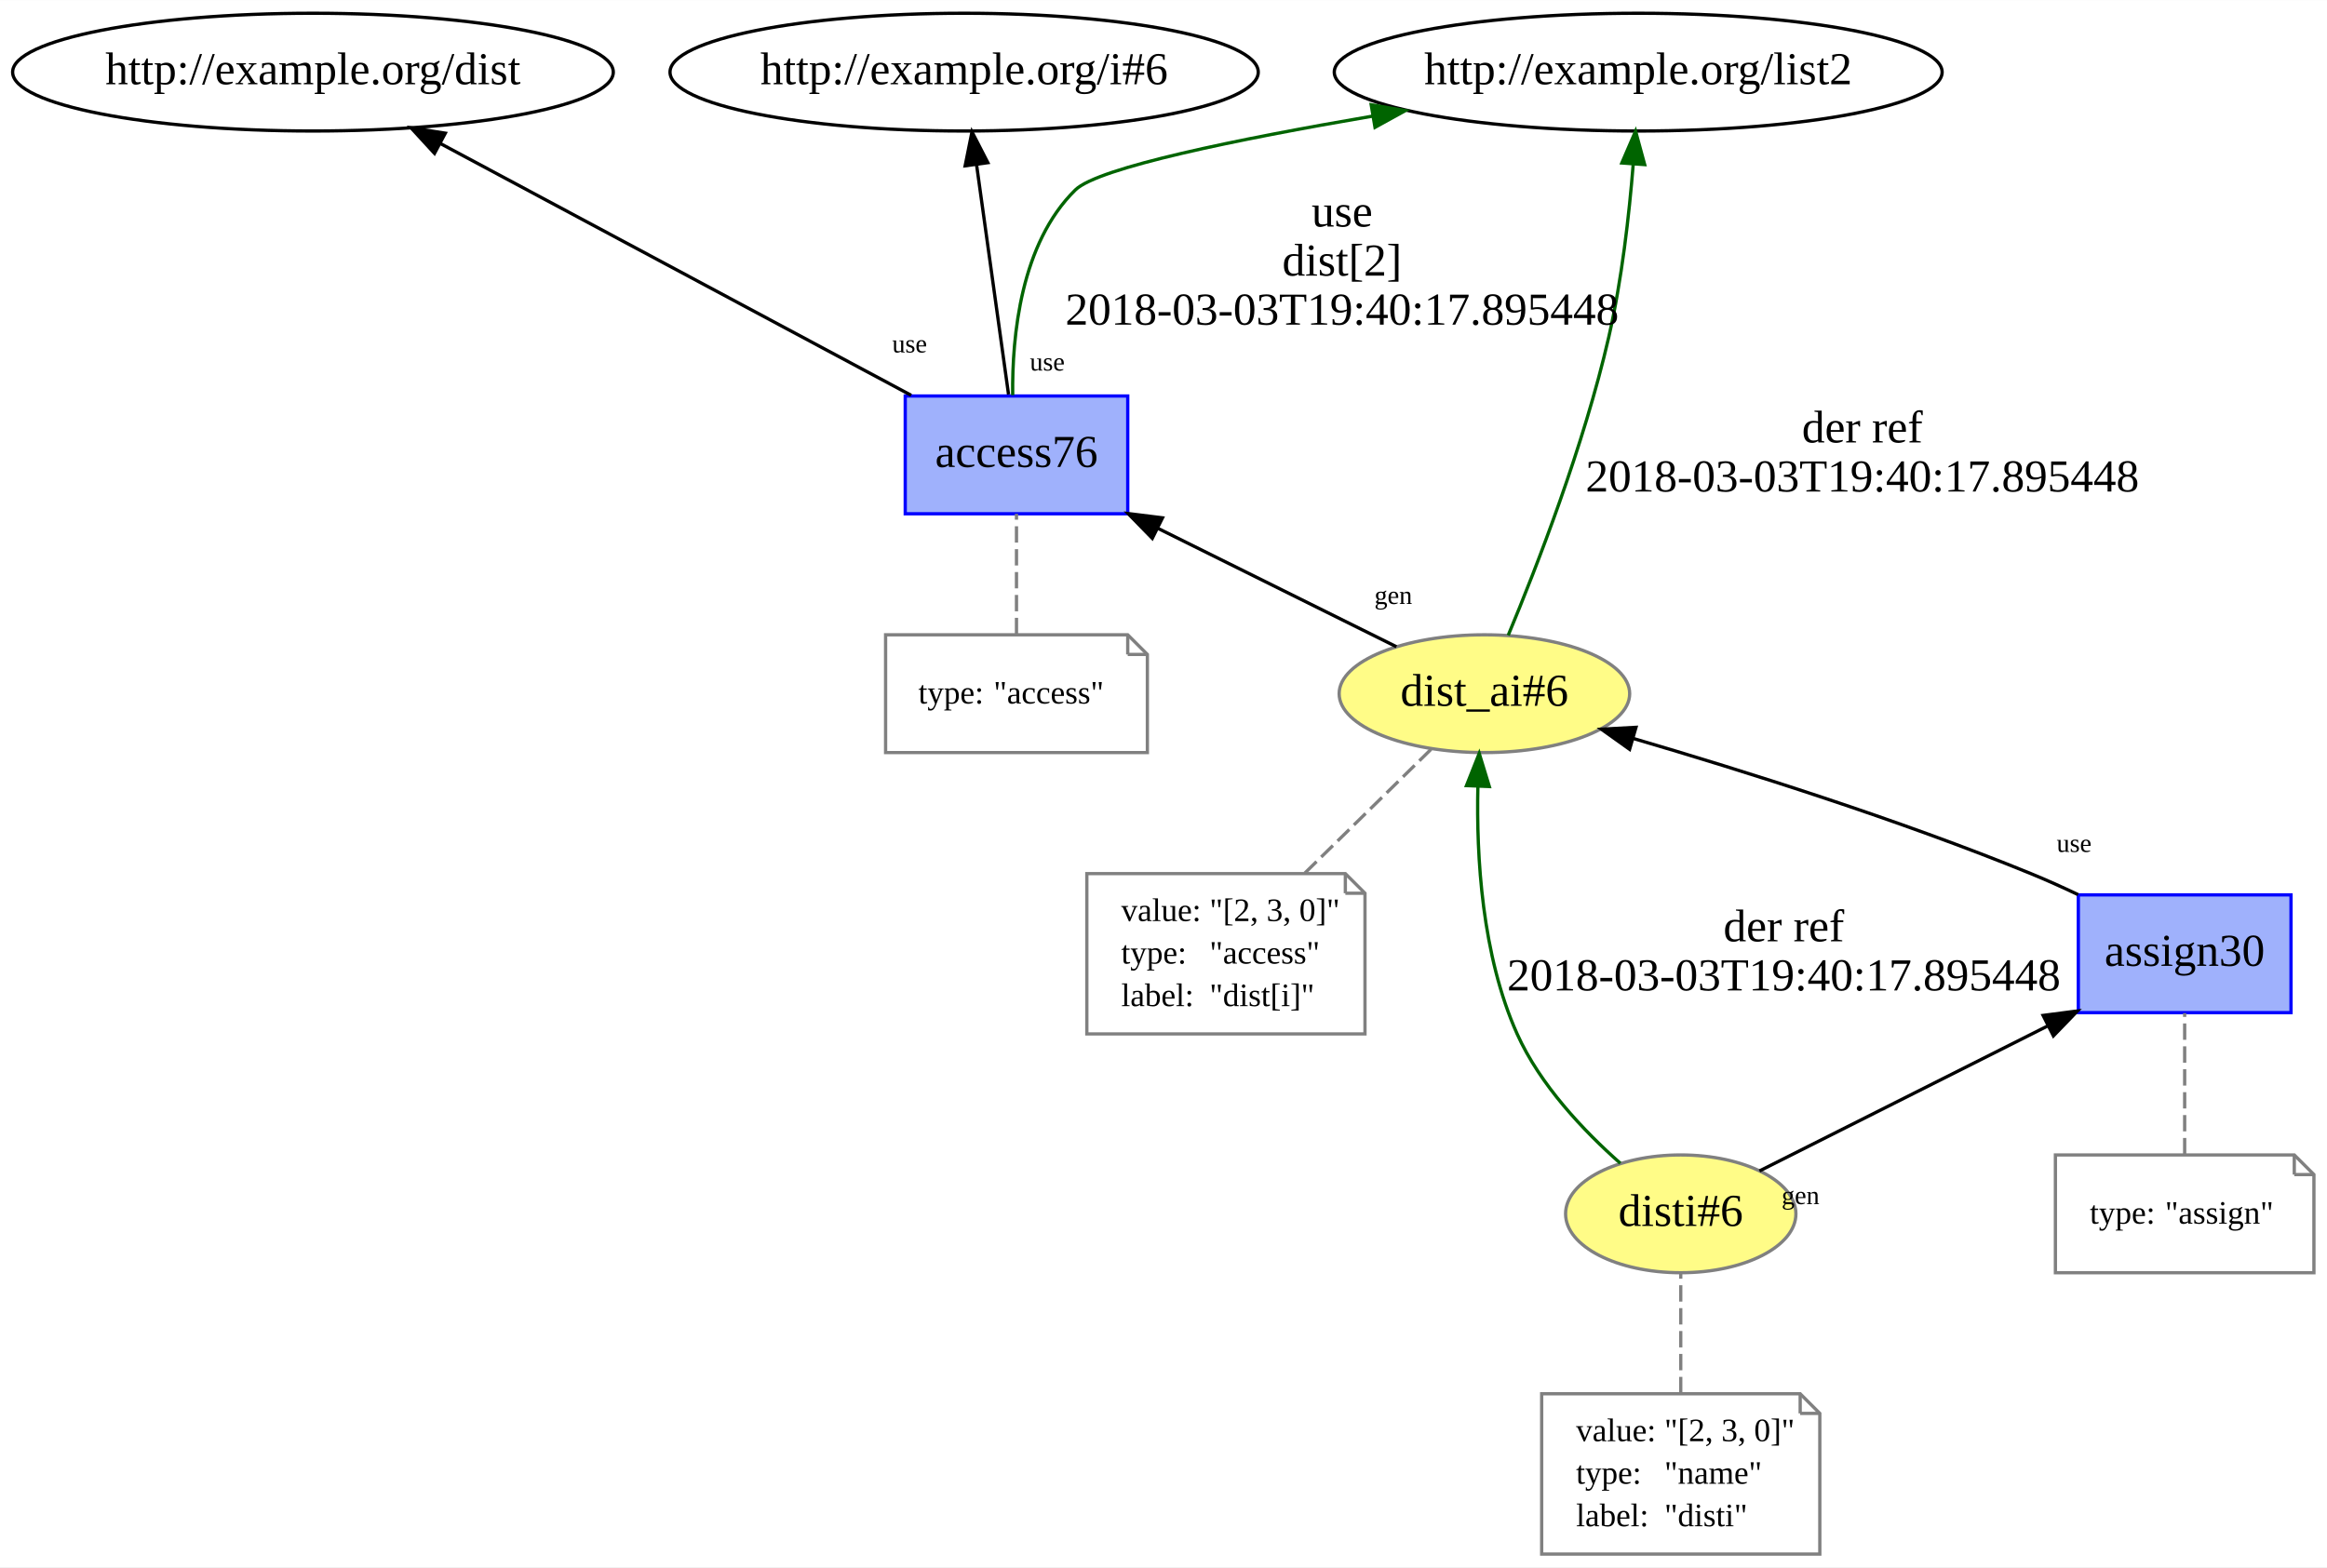
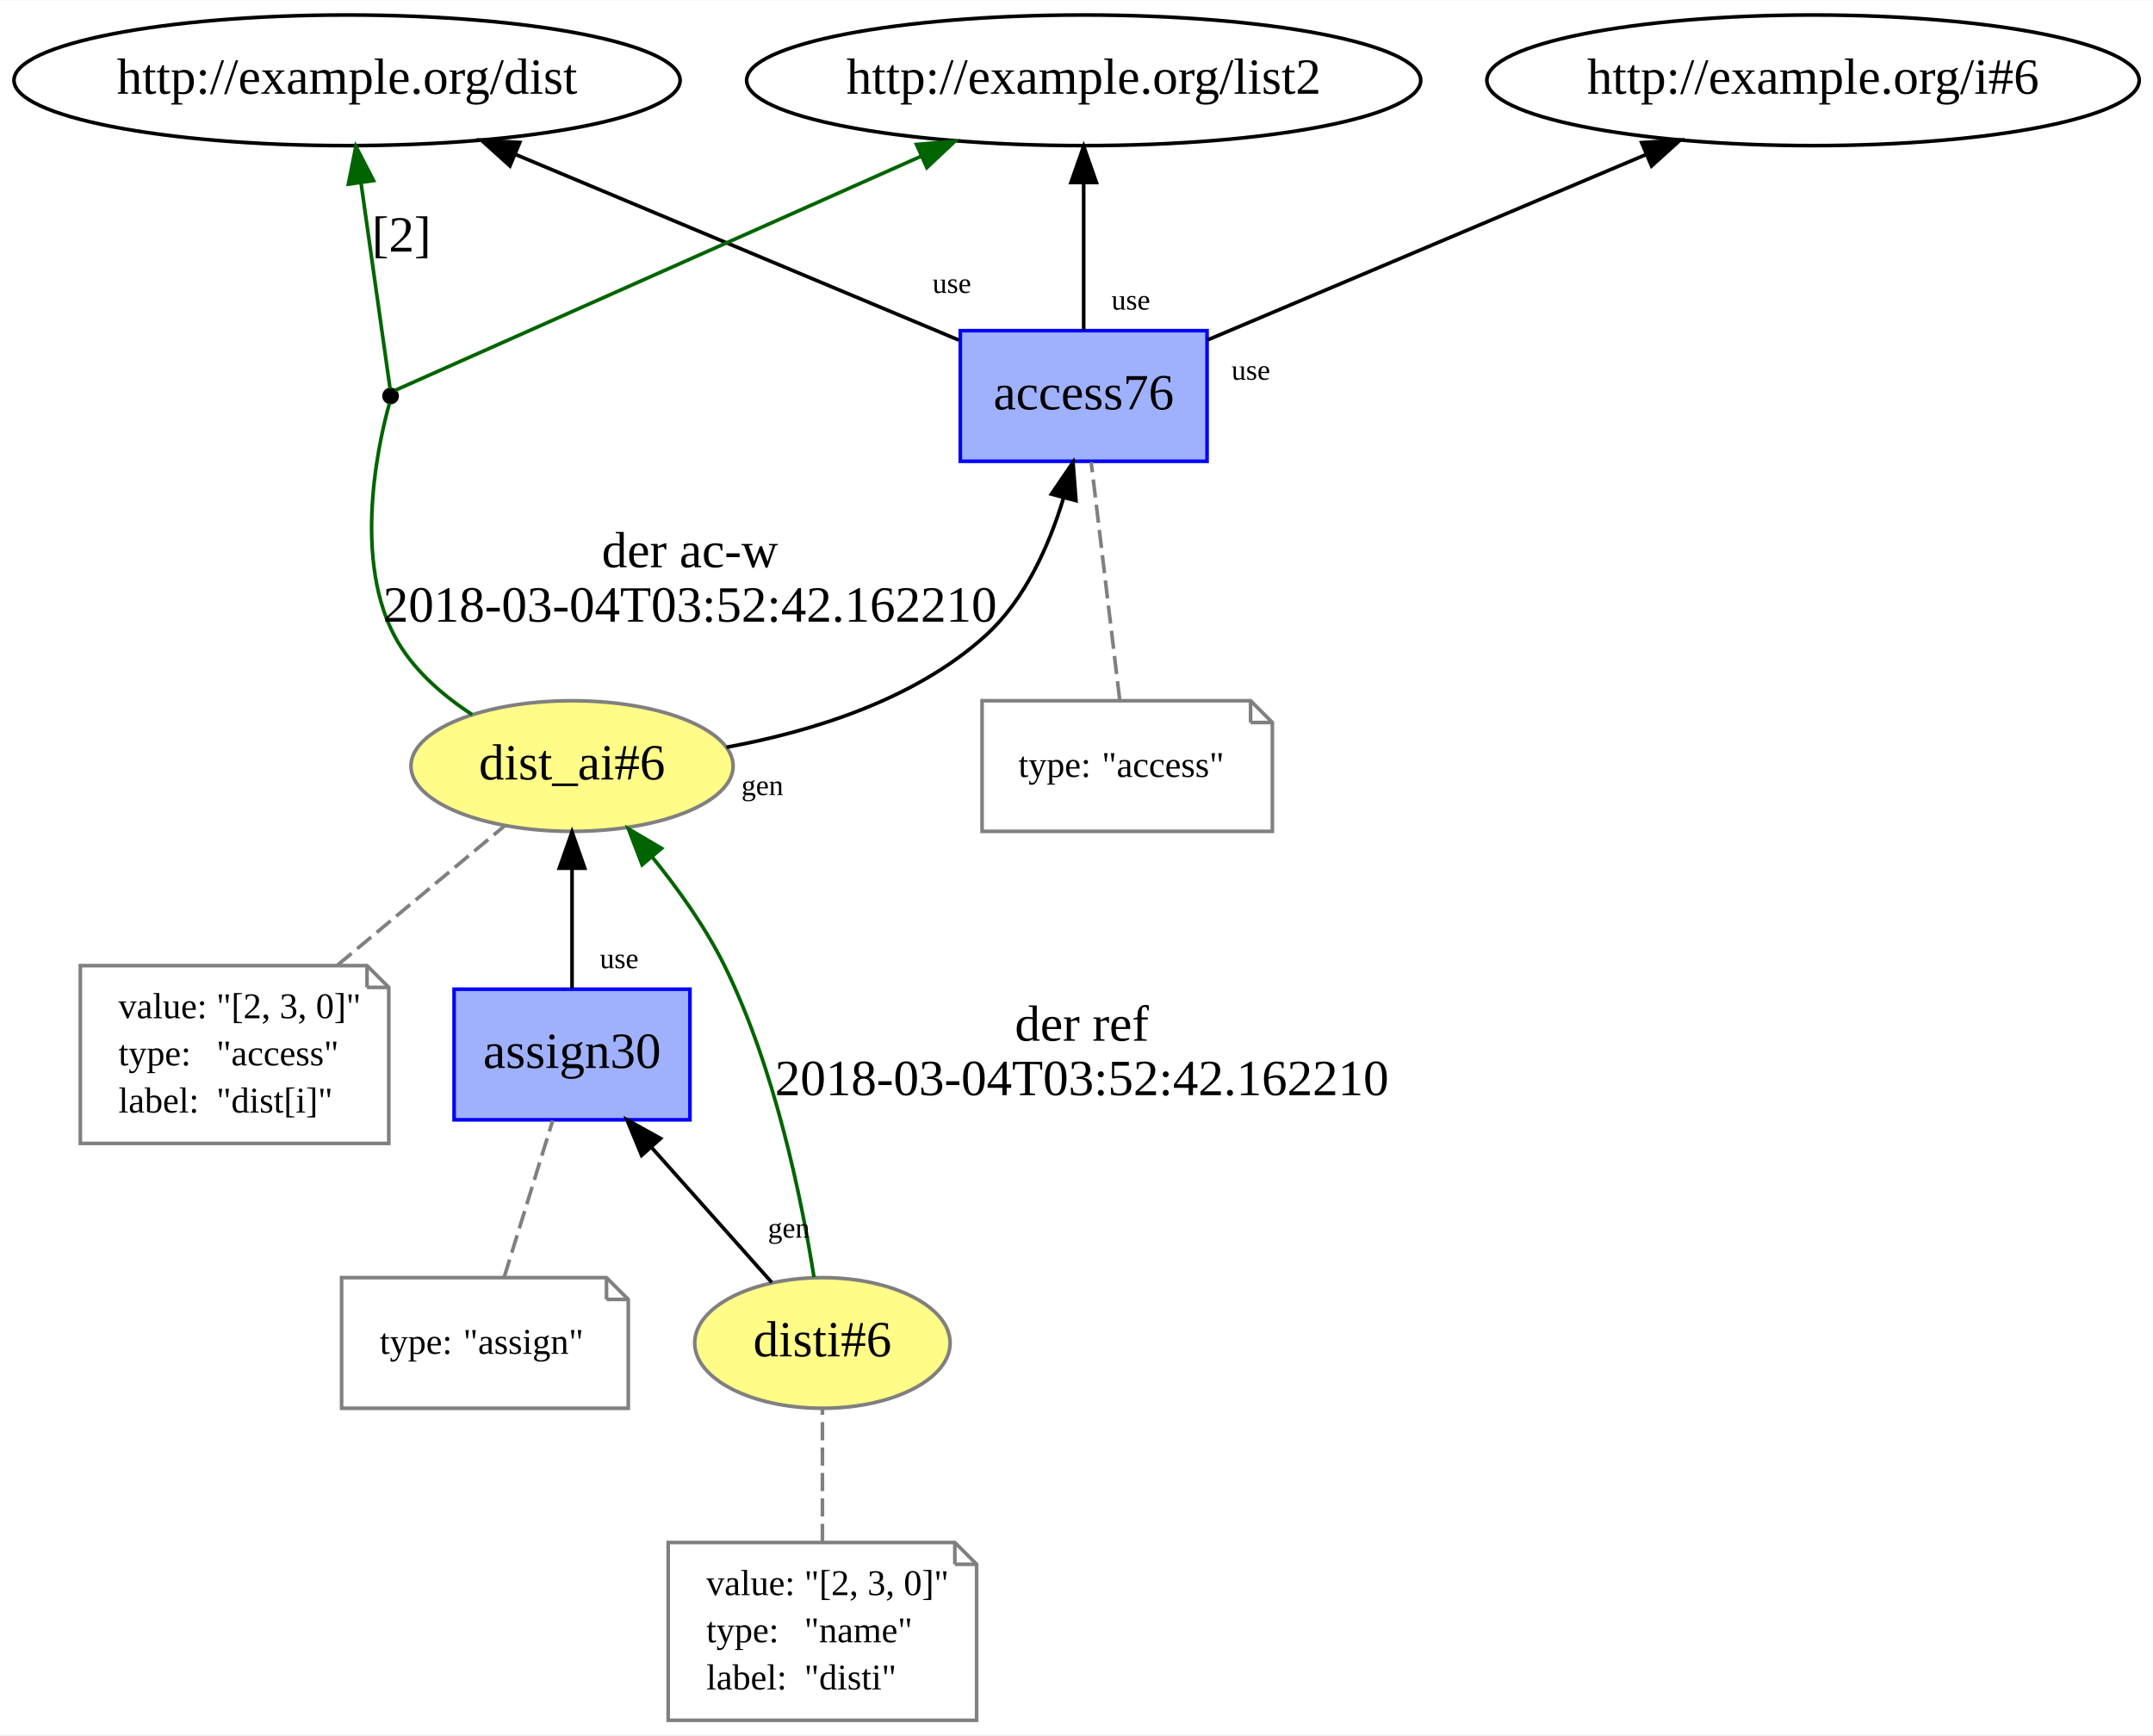
- <svg xmlns="http://www.w3.org/2000/svg" xmlns:xlink="http://www.w3.org/1999/xlink" width="711pt" height="479pt" viewBox="0.00 0.00 711.14 479.00">
-   <g id="graph0" class="graph" transform="scale(1 1) rotate(0) translate(4 475)">
-     <polygon fill="white" stroke="none" points="-4,4 -4,-475 707.142,-475 707.142,4 -4,4" />
+ <svg xmlns="http://www.w3.org/2000/svg" xmlns:xlink="http://www.w3.org/1999/xlink" width="593pt" height="478pt" viewBox="0.00 0.00 593.33 478.00">
+   <g id="graph0" class="graph" transform="scale(1 1) rotate(0) translate(4 474)">
+     <polygon fill="white" stroke="none" points="-4,4 -4,-474 589.334,-474 589.334,4 -4,4" />
    <g id="node1" class="node">
      <g id="a_node1">
        <a xlink:href="http://example.org/dist_ai#6" xlink:title="dist_ai#6">
-           <ellipse fill="#fffc87" stroke="#808080" cx="449.642" cy="-263" rx="44.393" ry="18" />
-           <text text-anchor="middle" x="449.642" y="-259.3" font-family="Times New Roman,serif" font-size="14.00">dist_ai#6</text>
+           <ellipse fill="#fffc87" stroke="#808080" cx="153.642" cy="-263" rx="44.393" ry="18" />
+           <text text-anchor="middle" x="153.642" y="-259.3" font-family="Times New Roman,serif" font-size="14.00">dist_ai#6</text>
        </a>
      </g>
    </g>
    <g id="node3" class="node">
      <g id="a_node3">
        <a xlink:href="http://example.org/access76" xlink:title="access76">
-           <polygon fill="#9fb1fc" stroke="#0000ff" points="340.642,-354 272.642,-354 272.642,-318 340.642,-318 340.642,-354" />
-           <text text-anchor="middle" x="306.642" y="-332.3" font-family="Times New Roman,serif" font-size="14.00">access76</text>
+           <polygon fill="#9fb1fc" stroke="#0000ff" points="328.642,-383 260.642,-383 260.642,-347 328.642,-347 328.642,-383" />
+           <text text-anchor="middle" x="294.642" y="-361.3" font-family="Times New Roman,serif" font-size="14.00">access76</text>
        </a>
      </g>
    </g>
-     <g id="edge5" class="edge">
-       <path fill="none" stroke="black" d="M422.745,-277.355C402.246,-287.532 373.603,-301.753 349.897,-313.524" />
-       <polygon fill="black" stroke="black" points="348.148,-310.484 340.748,-318.066 351.261,-316.754 348.148,-310.484" />
-       <text text-anchor="middle" x="421.804" y="-290.425" font-family="Times New Roman,serif" font-size="8.00">gen</text>
+     <g id="edge7" class="edge">
+       <path fill="none" stroke="black" d="M196.208,-268.186C219.75,-272.499 248.104,-281.25 267.642,-299 278.49,-308.855 285.099,-323.743 289.061,-336.785" />
+       <polygon fill="black" stroke="black" points="285.749,-337.952 291.701,-346.717 292.515,-336.154 285.749,-337.952" />
+       <text text-anchor="middle" x="206.099" y="-255.009" font-family="Times New Roman,serif" font-size="8.00">gen</text>
+     </g>
+     <g id="node6" class="node">
+       <ellipse fill="black" stroke="black" cx="103.642" cy="-365" rx="1.8" ry="1.8" />
+     </g>
+     <g id="edge4" class="edge">
+       <path fill="none" stroke="darkgreen" d="M126.123,-277.171C117.696,-282.671 109.4,-289.927 104.642,-299 92.482,-322.189 101.541,-356.732 103.346,-363.005" />
+       <text text-anchor="middle" x="186.142" y="-317.8" font-family="Times New Roman,serif" font-size="14.00">der ac-w</text>
+       <text text-anchor="middle" x="186.142" y="-302.8" font-family="Times New Roman,serif" font-size="14.00">2018-03-04T03:52:42.162210</text>
+     </g>
+     <g id="node2" class="node">
+       <polygon fill="none" stroke="gray" points="97.142,-208 18.142,-208 18.142,-159 103.142,-159 103.142,-202 97.142,-208" />
+       <polyline fill="none" stroke="gray" points="97.142,-208 97.142,-202 " />
+       <polyline fill="none" stroke="gray" points="103.142,-202 97.142,-202 " />
+       <text text-anchor="start" x="28.642" y="-193.5" font-family="Times New Roman,serif" font-size="10.00">value:</text>
+       <text text-anchor="start" x="55.642" y="-193.5" font-family="Times New Roman,serif" font-size="10.00">"[2, 3, 0]"</text>
+       <text text-anchor="start" x="28.642" y="-180.5" font-family="Times New Roman,serif" font-size="10.00">type:</text>
+       <text text-anchor="start" x="55.642" y="-180.5" font-family="Times New Roman,serif" font-size="10.00">"access"</text>
+       <text text-anchor="start" x="28.642" y="-167.5" font-family="Times New Roman,serif" font-size="10.00">label:</text>
+       <text text-anchor="start" x="55.642" y="-167.5" font-family="Times New Roman,serif" font-size="10.00">"dist[i]"</text>
+     </g>
+     <g id="edge1" class="edge">
+       <path fill="none" stroke="gray" stroke-dasharray="5,2" d="M89.05,-208.174C104.007,-220.638 121.922,-235.567 135.087,-246.538" />
    </g>
    <g id="node5" class="node">
-       <ellipse fill="none" stroke="black" cx="496.642" cy="-453" rx="92.883" ry="18" />
-       <text text-anchor="middle" x="496.642" y="-449.3" font-family="Times New Roman,serif" font-size="14.00">http://example.org/list2</text>
-     </g>
-     <g id="edge4" class="edge">
-       <path fill="none" stroke="darkgreen" d="M456.918,-280.855C465.647,-301.811 480.053,-338.869 487.642,-372 491.623,-389.379 493.871,-409.302 495.125,-424.918" />
-       <polygon fill="darkgreen" stroke="darkgreen" points="491.638,-425.233 495.843,-434.957 498.62,-424.733 491.638,-425.233" />
-       <text text-anchor="middle" x="565.142" y="-339.8" font-family="Times New Roman,serif" font-size="14.00">der ref</text>
-       <text text-anchor="middle" x="565.142" y="-324.8" font-family="Times New Roman,serif" font-size="14.00">2018-03-03T19:40:17.895448</text>
-     </g>
-     <g id="node2" class="node">
-       <polygon fill="none" stroke="gray" points="407.142,-208 328.142,-208 328.142,-159 413.142,-159 413.142,-202 407.142,-208" />
-       <polyline fill="none" stroke="gray" points="407.142,-208 407.142,-202 " />
-       <polyline fill="none" stroke="gray" points="413.142,-202 407.142,-202 " />
-       <text text-anchor="start" x="338.642" y="-193.5" font-family="Times New Roman,serif" font-size="10.00">value:</text>
-       <text text-anchor="start" x="365.642" y="-193.5" font-family="Times New Roman,serif" font-size="10.00">"[2, 3, 0]"</text>
-       <text text-anchor="start" x="338.642" y="-180.5" font-family="Times New Roman,serif" font-size="10.00">type:</text>
-       <text text-anchor="start" x="365.642" y="-180.5" font-family="Times New Roman,serif" font-size="10.00">"access"</text>
-       <text text-anchor="start" x="338.642" y="-167.5" font-family="Times New Roman,serif" font-size="10.00">label:</text>
-       <text text-anchor="start" x="365.642" y="-167.5" font-family="Times New Roman,serif" font-size="10.00">"dist[i]"</text>
-     </g>
-     <g id="edge1" class="edge">
-       <path fill="none" stroke="gray" stroke-dasharray="5,2" d="M394.774,-208.174C407.297,-220.46 422.263,-235.141 433.399,-246.065" />
+       <ellipse fill="none" stroke="black" cx="294.642" cy="-452" rx="92.883" ry="18" />
+       <text text-anchor="middle" x="294.642" y="-448.3" font-family="Times New Roman,serif" font-size="14.00">http://example.org/list2</text>
    </g>
    <g id="edge3" class="edge">
-       <path fill="none" stroke="darkgreen" d="M305.483,-354.24C305.267,-372.425 307.964,-400.662 324.642,-417 331.58,-423.797 374.264,-432.504 415.371,-439.533" />
-       <polygon fill="darkgreen" stroke="darkgreen" points="415.044,-443.028 425.486,-441.236 416.206,-436.125 415.044,-443.028" />
-       <text text-anchor="middle" x="406.142" y="-405.8" font-family="Times New Roman,serif" font-size="14.00">use</text>
-       <text text-anchor="middle" x="406.142" y="-390.8" font-family="Times New Roman,serif" font-size="14.00">dist[2]</text>
-       <text text-anchor="middle" x="406.142" y="-375.8" font-family="Times New Roman,serif" font-size="14.00">2018-03-03T19:40:17.895448</text>
-     </g>
-     <g id="node6" class="node">
-       <ellipse fill="none" stroke="black" cx="91.642" cy="-453" rx="91.784" ry="18" />
-       <text text-anchor="middle" x="91.642" y="-449.3" font-family="Times New Roman,serif" font-size="14.00">http://example.org/dist</text>
-     </g>
-     <g id="edge6" class="edge">
-       <path fill="none" stroke="black" d="M274.454,-354.217C236.01,-374.78 171.741,-409.156 130.548,-431.19" />
-       <polygon fill="black" stroke="black" points="128.786,-428.163 121.619,-435.966 132.088,-434.335 128.786,-428.163" />
-       <text text-anchor="middle" x="273.968" y="-367.309" font-family="Times New Roman,serif" font-size="8.00">use</text>
+       <path fill="none" stroke="black" d="M294.642,-383.201C294.642,-394.837 294.642,-410.452 294.642,-423.763" />
+       <polygon fill="black" stroke="black" points="291.142,-423.825 294.642,-433.825 298.142,-423.825 291.142,-423.825" />
+       <text text-anchor="middle" x="307.632" y="-388.801" font-family="Times New Roman,serif" font-size="8.00">use</text>
    </g>
    <g id="node7" class="node">
-       <ellipse fill="none" stroke="black" cx="290.642" cy="-453" rx="89.885" ry="18" />
-       <text text-anchor="middle" x="290.642" y="-449.3" font-family="Times New Roman,serif" font-size="14.00">http://example.org/i#6</text>
+       <ellipse fill="none" stroke="black" cx="91.642" cy="-452" rx="91.784" ry="18" />
+       <text text-anchor="middle" x="91.642" y="-448.3" font-family="Times New Roman,serif" font-size="14.00">http://example.org/dist</text>
    </g>
-     <g id="edge7" class="edge">
-       <path fill="none" stroke="black" d="M304.212,-354.466C301.612,-373.149 297.455,-403.027 294.427,-424.796" />
-       <polygon fill="black" stroke="black" points="290.954,-424.359 293.042,-434.746 297.887,-425.324 290.954,-424.359" />
-       <text text-anchor="middle" x="316.045" y="-361.785" font-family="Times New Roman,serif" font-size="8.00">use</text>
+     <g id="edge8" class="edge">
+       <path fill="none" stroke="black" d="M260.206,-380.419C226.666,-394.463 175.441,-415.912 138.263,-431.479" />
+       <polygon fill="black" stroke="black" points="136.528,-428.411 128.656,-435.502 139.232,-434.868 136.528,-428.411" />
+       <text text-anchor="middle" x="258.305" y="-393.398" font-family="Times New Roman,serif" font-size="8.00">use</text>
+     </g>
+     <g id="node8" class="node">
+       <ellipse fill="none" stroke="black" cx="495.642" cy="-452" rx="89.885" ry="18" />
+       <text text-anchor="middle" x="495.642" y="-448.3" font-family="Times New Roman,serif" font-size="14.00">http://example.org/i#6</text>
+     </g>
+     <g id="edge9" class="edge">
+       <path fill="none" stroke="black" d="M328.739,-380.419C361.948,-394.463 412.668,-415.912 449.48,-431.479" />
+       <polygon fill="black" stroke="black" points="448.419,-434.83 458.993,-435.502 451.146,-428.383 448.419,-434.83" />
+       <text text-anchor="middle" x="340.706" y="-369.476" font-family="Times New Roman,serif" font-size="8.00">use</text>
    </g>
    <g id="node4" class="node">
      <polygon fill="none" stroke="gray" points="340.642,-281 266.642,-281 266.642,-245 346.642,-245 346.642,-275 340.642,-281" />
      <polyline fill="none" stroke="gray" points="340.642,-281 340.642,-275 " />
      <polyline fill="none" stroke="gray" points="346.642,-275 340.642,-275 " />
      <text text-anchor="start" x="276.642" y="-260" font-family="Times New Roman,serif" font-size="10.00">type:</text>
      <text text-anchor="start" x="299.642" y="-260" font-family="Times New Roman,serif" font-size="10.00">"access"</text>
    </g>
    <g id="edge2" class="edge">
-       <path fill="none" stroke="gray" stroke-dasharray="5,2" d="M306.642,-281.187C306.642,-292.35 306.642,-306.84 306.642,-317.971" />
+       <path fill="none" stroke="gray" stroke-dasharray="5,2" d="M304.552,-281.419C302.349,-299.773 298.902,-328.502 296.708,-346.781" />
    </g>
-     <g id="node8" class="node">
-       <g id="a_node8">
+     <g id="edge6" class="edge">
+       <path fill="none" stroke="darkgreen" d="M104.862,-366.543C115.771,-371.398 197.41,-407.729 249.999,-431.133" />
+       <polygon fill="darkgreen" stroke="darkgreen" points="248.577,-434.331 259.136,-435.199 251.423,-427.935 248.577,-434.331" />
+     </g>
+     <g id="edge5" class="edge">
+       <path fill="none" stroke="darkgreen" d="M103.507,-366.955C102.72,-372.528 98.645,-401.391 95.488,-423.755" />
+       <polygon fill="darkgreen" stroke="darkgreen" points="92.006,-423.382 94.074,-433.773 98.938,-424.361 92.006,-423.382" />
+       <text text-anchor="middle" x="106.642" y="-404.8" font-family="Times New Roman,serif" font-size="14.00">[2]</text>
+     </g>
+     <g id="node9" class="node">
+       <g id="a_node9">
        <a xlink:href="http://example.org/disti#6" xlink:title="disti#6">
-           <ellipse fill="#fffc87" stroke="#808080" cx="509.642" cy="-104" rx="35.194" ry="18" />
-           <text text-anchor="middle" x="509.642" y="-100.3" font-family="Times New Roman,serif" font-size="14.00">disti#6</text>
+           <ellipse fill="#fffc87" stroke="#808080" cx="222.642" cy="-104" rx="35.194" ry="18" />
+           <text text-anchor="middle" x="222.642" y="-100.3" font-family="Times New Roman,serif" font-size="14.00">disti#6</text>
        </a>
      </g>
    </g>
-     <g id="edge11" class="edge">
-       <path fill="none" stroke="darkgreen" d="M491.175,-119.461C480.023,-129.317 466.652,-143.38 459.642,-159 448.88,-182.977 447.152,-213.185 447.648,-234.672" />
-       <polygon fill="darkgreen" stroke="darkgreen" points="444.154,-234.895 448.057,-244.745 451.148,-234.611 444.154,-234.895" />
-       <text text-anchor="middle" x="541.142" y="-187.3" font-family="Times New Roman,serif" font-size="14.00">der ref</text>
-       <text text-anchor="middle" x="541.142" y="-172.3" font-family="Times New Roman,serif" font-size="14.00">2018-03-03T19:40:17.895448</text>
+     <g id="edge13" class="edge">
+       <path fill="none" stroke="darkgreen" d="M220.318,-122.151C216.984,-143.221 209.639,-179.657 195.642,-208 190.408,-218.599 182.895,-229.119 175.666,-238.02" />
+       <polygon fill="darkgreen" stroke="darkgreen" points="172.962,-235.797 169.181,-245.694 178.309,-240.315 172.962,-235.797" />
+       <text text-anchor="middle" x="294.142" y="-187.3" font-family="Times New Roman,serif" font-size="14.00">der ref</text>
+       <text text-anchor="middle" x="294.142" y="-172.3" font-family="Times New Roman,serif" font-size="14.00">2018-03-04T03:52:42.162210</text>
    </g>
-     <g id="node10" class="node">
-       <g id="a_node10">
+     <g id="node11" class="node">
+       <g id="a_node11">
        <a xlink:href="http://example.org/assign30" xlink:title="assign30">
-           <polygon fill="#9fb1fc" stroke="#0000ff" points="696.142,-201.5 631.142,-201.5 631.142,-165.5 696.142,-165.5 696.142,-201.5" />
-           <text text-anchor="middle" x="663.642" y="-179.8" font-family="Times New Roman,serif" font-size="14.00">assign30</text>
+           <polygon fill="#9fb1fc" stroke="#0000ff" points="186.142,-201.5 121.142,-201.5 121.142,-165.5 186.142,-165.5 186.142,-201.5" />
+           <text text-anchor="middle" x="153.642" y="-179.8" font-family="Times New Roman,serif" font-size="14.00">assign30</text>
        </a>
      </g>
    </g>
-     <g id="edge12" class="edge">
-       <path fill="none" stroke="black" d="M533.704,-117.109C557.189,-128.928 593.408,-147.155 621.647,-161.366" />
-       <polygon fill="black" stroke="black" points="620.382,-164.648 630.888,-166.017 623.529,-158.395 620.382,-164.648" />
-       <text text-anchor="middle" x="546.243" y="-106.977" font-family="Times New Roman,serif" font-size="8.00">gen</text>
+     <g id="edge14" class="edge">
+       <path fill="none" stroke="black" d="M208.679,-120.683C199.182,-131.35 186.42,-145.684 175.577,-157.863" />
+       <polygon fill="black" stroke="black" points="172.817,-155.699 168.782,-165.495 178.045,-160.354 172.817,-155.699" />
+       <text text-anchor="middle" x="213.394" y="-133.023" font-family="Times New Roman,serif" font-size="8.00">gen</text>
    </g>
-     <g id="node9" class="node">
-       <polygon fill="none" stroke="gray" points="546.142,-49 467.142,-49 467.142,-0 552.142,-0 552.142,-43 546.142,-49" />
-       <polyline fill="none" stroke="gray" points="546.142,-49 546.142,-43 " />
-       <polyline fill="none" stroke="gray" points="552.142,-43 546.142,-43 " />
-       <text text-anchor="start" x="477.642" y="-34.5" font-family="Times New Roman,serif" font-size="10.00">value:</text>
-       <text text-anchor="start" x="504.642" y="-34.5" font-family="Times New Roman,serif" font-size="10.00">"[2, 3, 0]"</text>
-       <text text-anchor="start" x="477.642" y="-21.5" font-family="Times New Roman,serif" font-size="10.00">type:</text>
-       <text text-anchor="start" x="504.642" y="-21.5" font-family="Times New Roman,serif" font-size="10.00">"name"</text>
-       <text text-anchor="start" x="477.642" y="-8.5" font-family="Times New Roman,serif" font-size="10.00">label:</text>
-       <text text-anchor="start" x="504.642" y="-8.5" font-family="Times New Roman,serif" font-size="10.00">"disti"</text>
-     </g>
-     <g id="edge8" class="edge">
-       <path fill="none" stroke="gray" stroke-dasharray="5,2" d="M509.642,-49.174C509.642,-60.925 509.642,-74.869 509.642,-85.62" />
+     <g id="node10" class="node">
+       <polygon fill="none" stroke="gray" points="259.142,-49 180.142,-49 180.142,-0 265.142,-0 265.142,-43 259.142,-49" />
+       <polyline fill="none" stroke="gray" points="259.142,-49 259.142,-43 " />
+       <polyline fill="none" stroke="gray" points="265.142,-43 259.142,-43 " />
+       <text text-anchor="start" x="190.642" y="-34.5" font-family="Times New Roman,serif" font-size="10.00">value:</text>
+       <text text-anchor="start" x="217.642" y="-34.5" font-family="Times New Roman,serif" font-size="10.00">"[2, 3, 0]"</text>
+       <text text-anchor="start" x="190.642" y="-21.5" font-family="Times New Roman,serif" font-size="10.00">type:</text>
+       <text text-anchor="start" x="217.642" y="-21.5" font-family="Times New Roman,serif" font-size="10.00">"name"</text>
+       <text text-anchor="start" x="190.642" y="-8.5" font-family="Times New Roman,serif" font-size="10.00">label:</text>
+       <text text-anchor="start" x="217.642" y="-8.5" font-family="Times New Roman,serif" font-size="10.00">"disti"</text>
    </g>
    <g id="edge10" class="edge">
-       <path fill="none" stroke="black" d="M631.063,-201.578C626.279,-203.854 621.371,-206.066 616.642,-208 576.34,-224.481 528.998,-239.388 495.032,-249.343" />
-       <polygon fill="black" stroke="black" points="494.012,-245.995 485.384,-252.143 495.963,-252.717 494.012,-245.995" />
-       <text text-anchor="middle" x="629.841" y="-214.628" font-family="Times New Roman,serif" font-size="8.00">use</text>
+       <path fill="none" stroke="gray" stroke-dasharray="5,2" d="M222.642,-49.174C222.642,-60.925 222.642,-74.869 222.642,-85.62" />
    </g>
-     <g id="node11" class="node">
-       <polygon fill="none" stroke="gray" points="697.142,-122 624.142,-122 624.142,-86 703.142,-86 703.142,-116 697.142,-122" />
-       <polyline fill="none" stroke="gray" points="697.142,-122 697.142,-116 " />
-       <polyline fill="none" stroke="gray" points="703.142,-116 697.142,-116 " />
-       <text text-anchor="start" x="634.642" y="-101" font-family="Times New Roman,serif" font-size="10.00">type:</text>
-       <text text-anchor="start" x="657.642" y="-101" font-family="Times New Roman,serif" font-size="10.00">"assign"</text>
+     <g id="edge12" class="edge">
+       <path fill="none" stroke="black" d="M153.642,-201.7C153.642,-211.432 153.642,-223.824 153.642,-234.84" />
+       <polygon fill="black" stroke="black" points="150.142,-234.848 153.642,-244.848 157.142,-234.848 150.142,-234.848" />
+       <text text-anchor="middle" x="166.632" y="-207.3" font-family="Times New Roman,serif" font-size="8.00">use</text>
    </g>
-     <g id="edge9" class="edge">
-       <path fill="none" stroke="gray" stroke-dasharray="5,2" d="M663.642,-122.2C663.642,-135.043 663.642,-152.517 663.642,-165.348" />
+     <g id="node12" class="node">
+       <polygon fill="none" stroke="gray" points="163.142,-122 90.142,-122 90.142,-86 169.142,-86 169.142,-116 163.142,-122" />
+       <polyline fill="none" stroke="gray" points="163.142,-122 163.142,-116 " />
+       <polyline fill="none" stroke="gray" points="169.142,-116 163.142,-116 " />
+       <text text-anchor="start" x="100.642" y="-101" font-family="Times New Roman,serif" font-size="10.00">type:</text>
+       <text text-anchor="start" x="123.642" y="-101" font-family="Times New Roman,serif" font-size="10.00">"assign"</text>
+     </g>
+     <g id="edge11" class="edge">
+       <path fill="none" stroke="gray" stroke-dasharray="5,2" d="M134.968,-122.2C138.945,-135.043 144.357,-152.517 148.33,-165.348" />
    </g>
  </g>
</svg>
